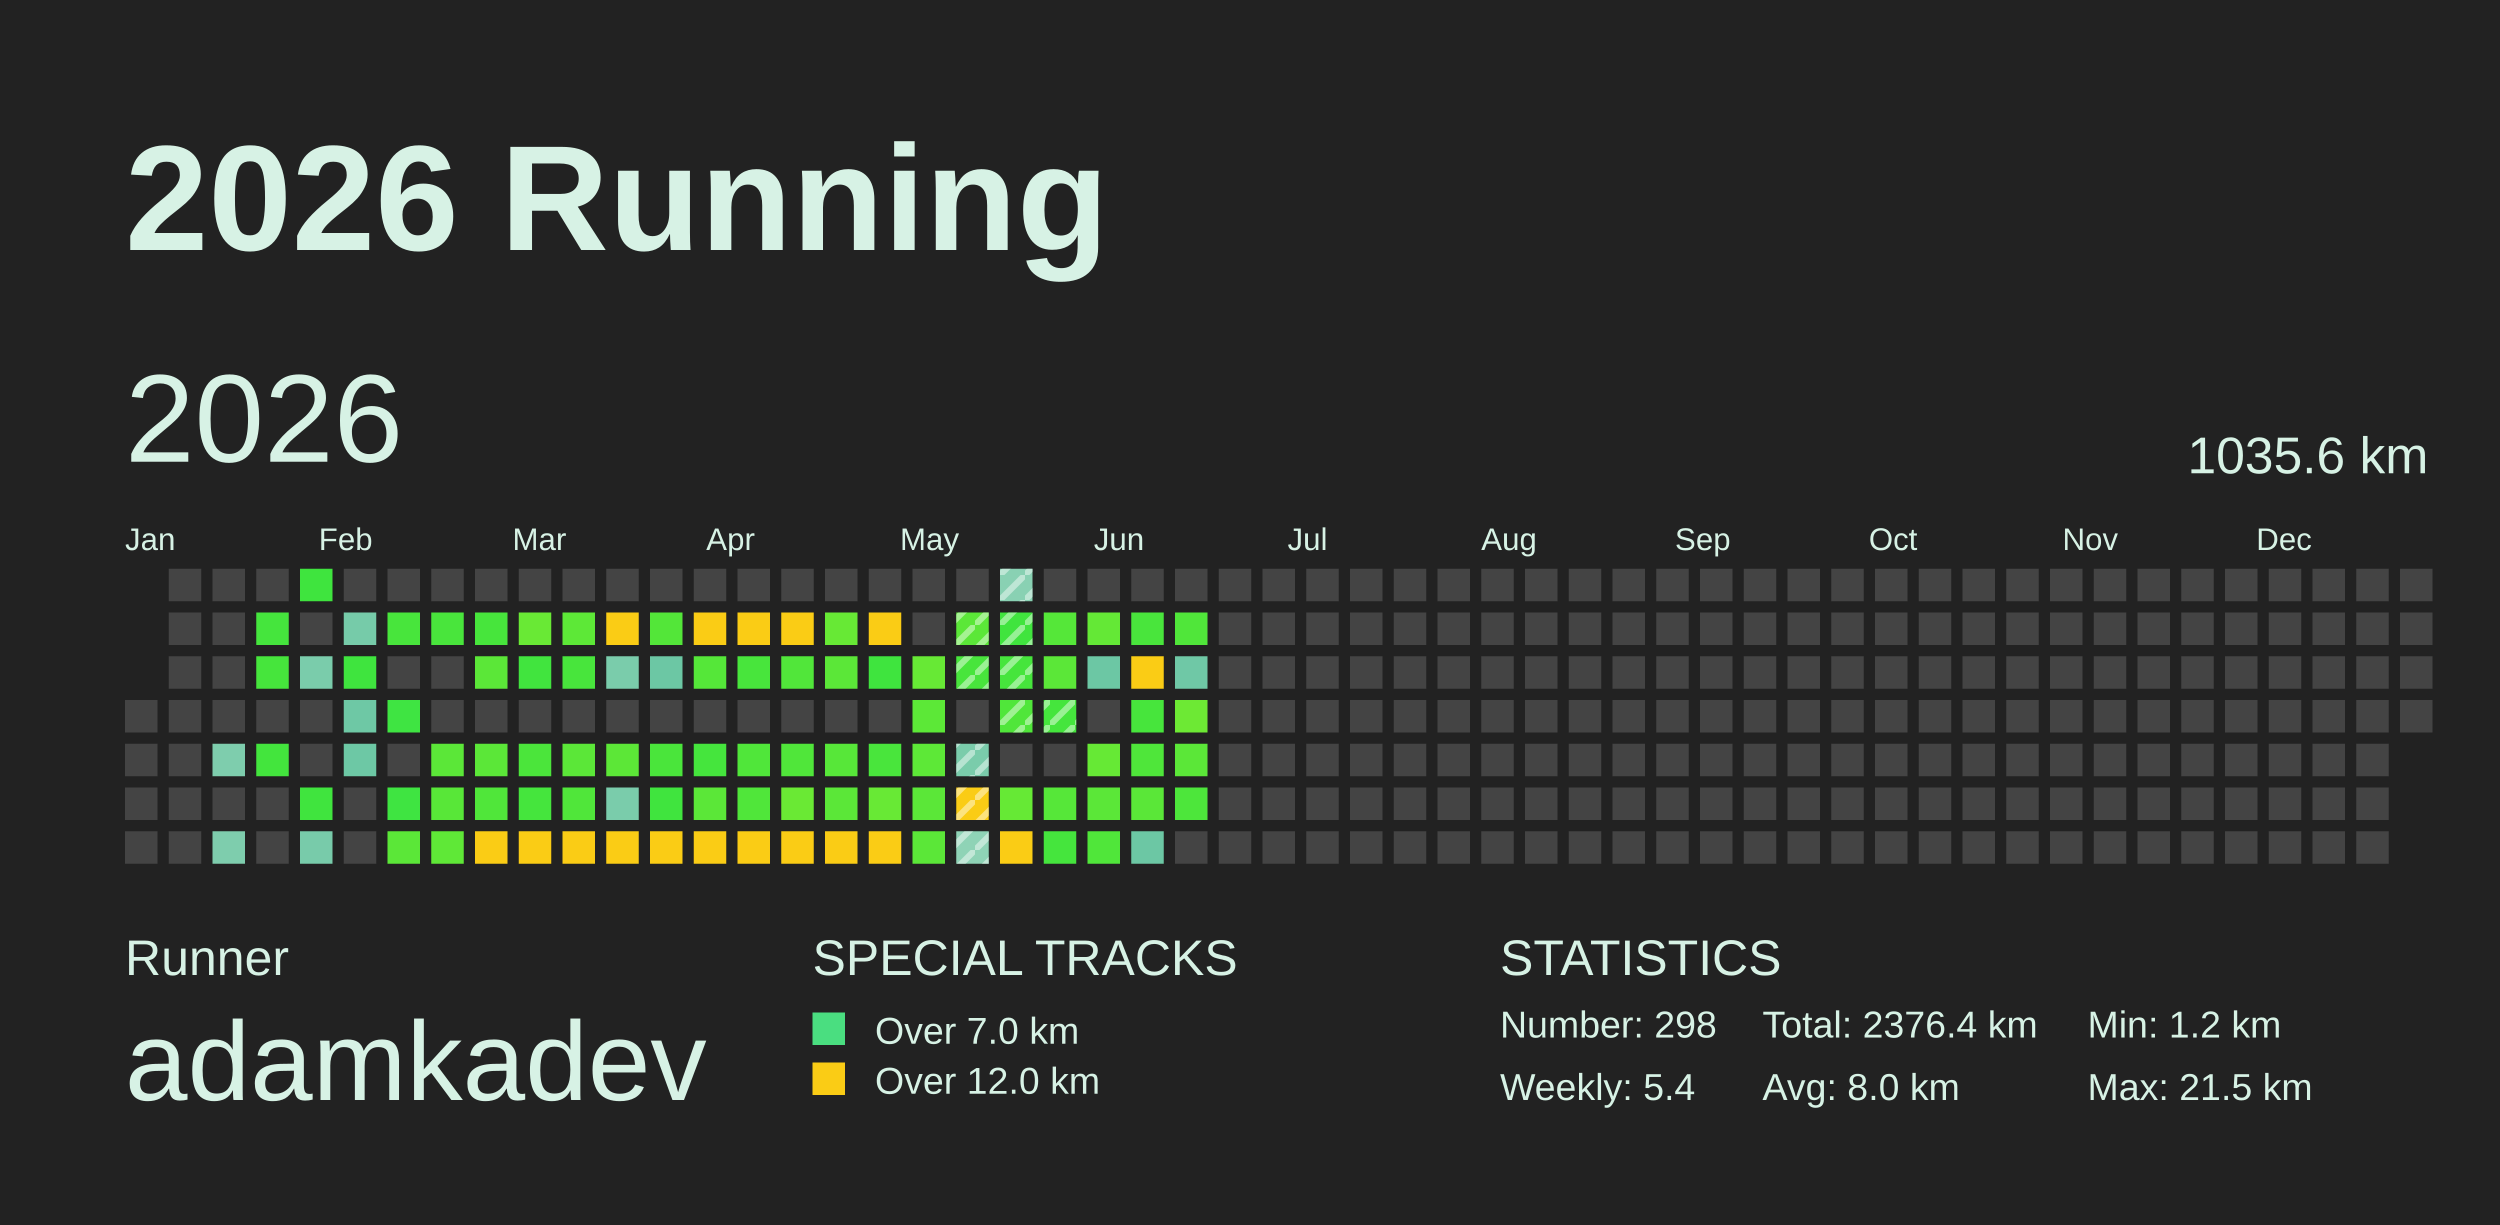
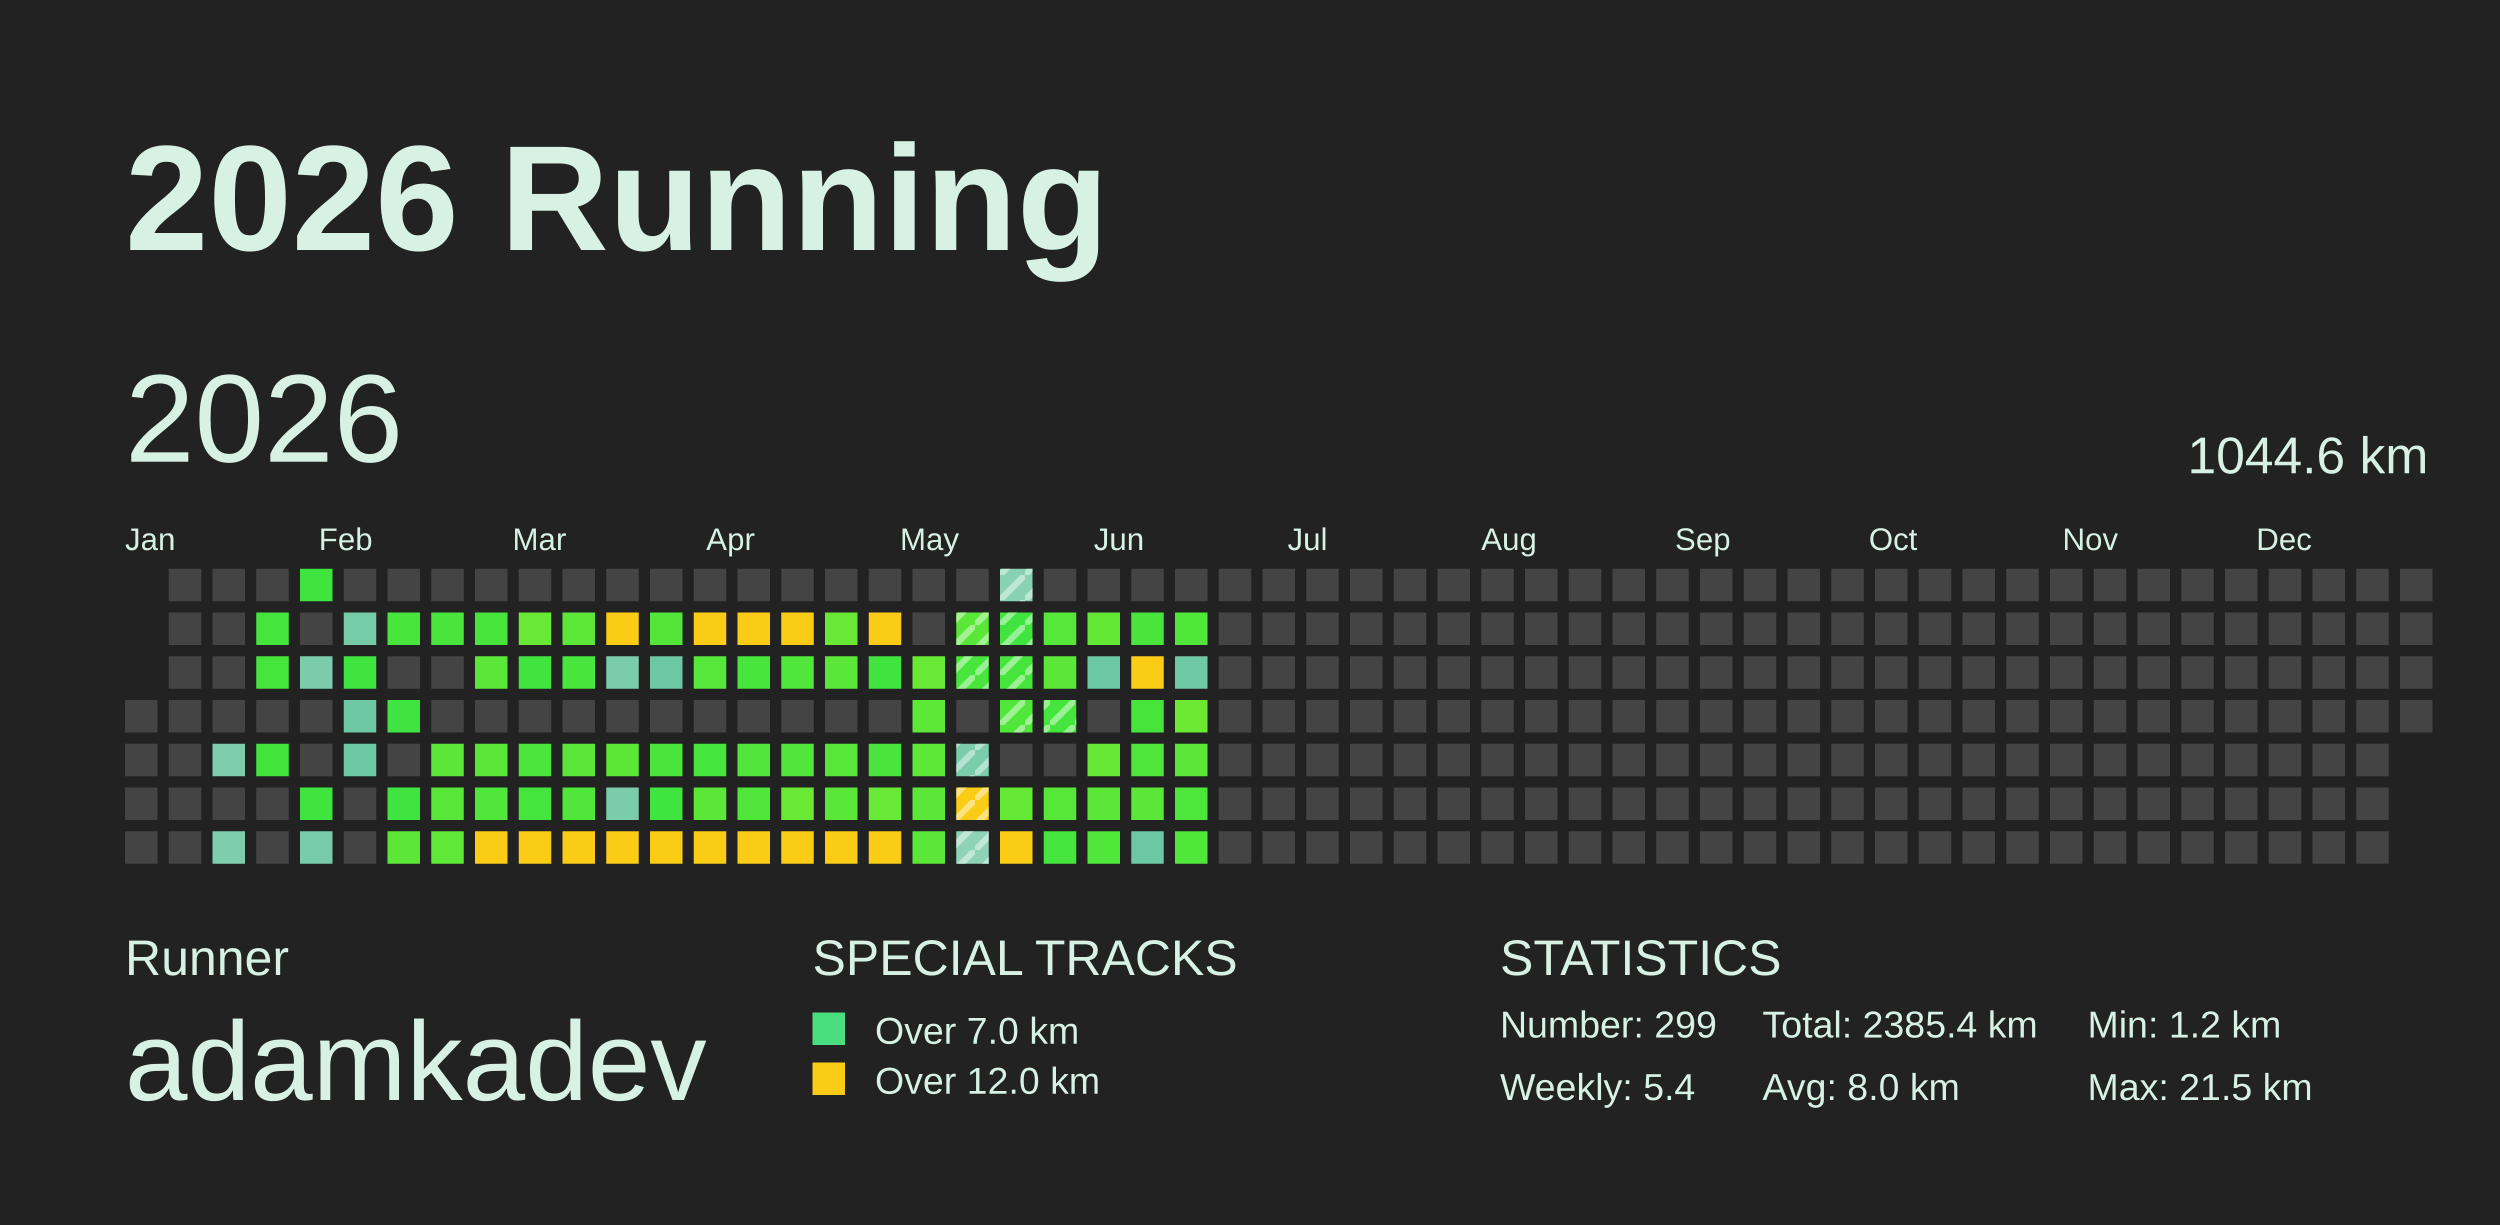
<svg xmlns="http://www.w3.org/2000/svg" baseProfile="full" height="98mm" version="1.1" viewBox="0,0,200,98" width="200mm">
  <defs>
    <pattern height="2" id="indoor-stripe" patternUnits="userSpaceOnUse" width="2">
      <line stroke="white" stroke-opacity="0.45" stroke-width="0.5" x1="0" x2="2" y1="2" y2="0" />
    </pattern>
  </defs>
  <rect fill="#222222" height="98" width="200" x="0" y="0" />
  <text fill="#D7F2E5" style="font-size:12px; font-family:Arial; font-weight:bold;" x="10" y="20">2026 Running</text>
  <text fill="#D7F2E5" style="font-size:4px; font-family:Arial" x="10" y="78">Runner</text>
  <text fill="#D7F2E5" style="font-size:9px; font-family:Arial" x="10" y="88">adamkadev</text>
  <text fill="#D7F2E5" style="font-size:4px; font-family:Arial" x="65" y="78">SPECIAL TRACKS</text>
  <rect fill="#4ADE80" height="2.6" width="2.6" x="65" y="81" />
  <text fill="#D7F2E5" style="font-size:3px; font-family:Arial" x="70" y="83.5">Over 7.0 km</text>
  <rect fill="#FACC15" height="2.6" width="2.6" x="65" y="85" />
  <text fill="#D7F2E5" style="font-size:3px; font-family:Arial" x="70" y="87.5">Over 12.0 km</text>
  <text fill="#D7F2E5" style="font-size:4px; font-family:Arial" x="120" y="78">STATISTICS</text>
-   <text fill="#D7F2E5" style="font-size:3px; font-family:Arial" x="120" y="83">Number: 298</text>
+   <text fill="#D7F2E5" style="font-size:3px; font-family:Arial" x="120" y="83">Number: 299</text>
  <text fill="#D7F2E5" style="font-size:3px; font-family:Arial" x="120" y="88">Weekly: 5.4</text>
-   <text fill="#D7F2E5" style="font-size:3px; font-family:Arial" x="141" y="83">Total: 2376.4 km</text>
+   <text fill="#D7F2E5" style="font-size:3px; font-family:Arial" x="141" y="83">Total: 2385.4 km</text>
  <text fill="#D7F2E5" style="font-size:3px; font-family:Arial" x="141" y="88">Avg: 8.0 km</text>
  <text fill="#D7F2E5" style="font-size:3px; font-family:Arial" x="167" y="83">Min: 1.2 km</text>
  <text fill="#D7F2E5" style="font-size:3px; font-family:Arial" x="167" y="88">Max: 21.5 km</text>
  <text dominant-baseline="hanging" fill="#D7F2E5" style="font-size:10.0px; font-family:Arial;" x="10" y="30">2026</text>
-   <text dominant-baseline="hanging" fill="#D7F2E5" style="font-size:4.125px; font-family:Arial;" x="175" y="35">1035.6 km</text>
+   <text dominant-baseline="hanging" fill="#D7F2E5" style="font-size:4.125px; font-family:Arial;" x="175" y="35">1044.6 km</text>
  <text fill="#D7F2E5" style="font-size:2.5px; font-family:Arial" x="10.0" y="44">Jan</text>
  <text fill="#D7F2E5" style="font-size:2.5px; font-family:Arial" x="25.5" y="44">Feb</text>
  <text fill="#D7F2E5" style="font-size:2.5px; font-family:Arial" x="41.0" y="44">Mar</text>
  <text fill="#D7F2E5" style="font-size:2.5px; font-family:Arial" x="56.5" y="44">Apr</text>
  <text fill="#D7F2E5" style="font-size:2.5px; font-family:Arial" x="72.0" y="44">May</text>
  <text fill="#D7F2E5" style="font-size:2.5px; font-family:Arial" x="87.5" y="44">Jun</text>
  <text fill="#D7F2E5" style="font-size:2.5px; font-family:Arial" x="103.0" y="44">Jul</text>
  <text fill="#D7F2E5" style="font-size:2.5px; font-family:Arial" x="118.5" y="44">Aug</text>
  <text fill="#D7F2E5" style="font-size:2.5px; font-family:Arial" x="134.0" y="44">Sep</text>
  <text fill="#D7F2E5" style="font-size:2.5px; font-family:Arial" x="149.5" y="44">Oct</text>
  <text fill="#D7F2E5" style="font-size:2.5px; font-family:Arial" x="165.0" y="44">Nov</text>
  <text fill="#D7F2E5" style="font-size:2.5px; font-family:Arial" x="180.5" y="44">Dec</text>
  <rect fill="#444444" height="2.6" width="2.6" x="10.0" y="56.0" />
  <rect fill="#444444" height="2.6" width="2.6" x="10.0" y="59.5" />
  <rect fill="#444444" height="2.6" width="2.6" x="10.0" y="63.0" />
  <rect fill="#444444" height="2.6" width="2.6" x="10.0" y="66.5" />
  <rect fill="#444444" height="2.6" width="2.6" x="13.5" y="45.5" />
  <rect fill="#444444" height="2.6" width="2.6" x="13.5" y="49.0" />
  <rect fill="#444444" height="2.6" width="2.6" x="13.5" y="52.5" />
  <rect fill="#444444" height="2.6" width="2.6" x="13.5" y="56.0" />
  <rect fill="#444444" height="2.6" width="2.6" x="13.5" y="59.5" />
  <rect fill="#444444" height="2.6" width="2.6" x="13.5" y="63.0" />
  <rect fill="#444444" height="2.6" width="2.6" x="13.5" y="66.5" />
  <rect fill="#444444" height="2.6" width="2.6" x="17.0" y="45.5" />
  <rect fill="#444444" height="2.6" width="2.6" x="17.0" y="49.0" />
  <rect fill="#444444" height="2.6" width="2.6" x="17.0" y="52.5" />
  <rect fill="#444444" height="2.6" width="2.6" x="17.0" y="56.0" />
  <rect fill="#7ecdad" height="2.6" width="2.6" x="17.0" y="59.5" />
  <rect fill="#444444" height="2.6" width="2.6" x="17.0" y="63.0" />
  <rect fill="#7ecdad" height="2.6" width="2.6" x="17.0" y="66.5" />
  <rect fill="#444444" height="2.6" width="2.6" x="20.5" y="45.5" />
  <rect fill="#45e53d" height="2.6" width="2.6" x="20.5" y="49.0" />
  <rect fill="#46e53c" height="2.6" width="2.6" x="20.5" y="52.5" />
  <rect fill="#444444" height="2.6" width="2.6" x="20.5" y="56.0" />
  <rect fill="#43e53d" height="2.6" width="2.6" x="20.5" y="59.5" />
  <rect fill="#444444" height="2.6" width="2.6" x="20.5" y="63.0" />
  <rect fill="#444444" height="2.6" width="2.6" x="20.5" y="66.5" />
  <rect fill="#3fe43e" height="2.6" width="2.6" x="24.0" y="45.5" />
  <rect fill="#444444" height="2.6" width="2.6" x="24.0" y="49.0" />
  <rect fill="#7accab" height="2.6" width="2.6" x="24.0" y="52.5" />
  <rect fill="#444444" height="2.6" width="2.6" x="24.0" y="56.0" />
  <rect fill="#444444" height="2.6" width="2.6" x="24.0" y="59.5" />
  <rect fill="#40e43e" height="2.6" width="2.6" x="24.0" y="63.0" />
  <rect fill="#78cbaa" height="2.6" width="2.6" x="24.0" y="66.5" />
  <rect fill="#444444" height="2.6" width="2.6" x="27.5" y="45.5" />
  <rect fill="#76cba9" height="2.6" width="2.6" x="27.5" y="49.0" />
  <rect fill="#3fe43e" height="2.6" width="2.6" x="27.5" y="52.5" />
  <rect fill="#6ec8a5" height="2.6" width="2.6" x="27.5" y="56.0" />
  <rect fill="#6dc8a5" height="2.6" width="2.6" x="27.5" y="59.5" />
  <rect fill="#444444" height="2.6" width="2.6" x="27.5" y="63.0" />
  <rect fill="#444444" height="2.6" width="2.6" x="27.5" y="66.5" />
  <rect fill="#444444" height="2.6" width="2.6" x="31.0" y="45.5" />
  <rect fill="#48e53c" height="2.6" width="2.6" x="31.0" y="49.0" />
  <rect fill="#444444" height="2.6" width="2.6" x="31.0" y="52.5" />
  <rect fill="#3fe442" height="2.6" width="2.6" x="31.0" y="56.0" />
  <rect fill="#444444" height="2.6" width="2.6" x="31.0" y="59.5" />
  <rect fill="#3fe441" height="2.6" width="2.6" x="31.0" y="63.0" />
  <rect fill="#5be738" height="2.6" width="2.6" x="31.0" y="66.5" />
  <rect fill="#444444" height="2.6" width="2.6" x="34.5" y="45.5" />
  <rect fill="#49e53c" height="2.6" width="2.6" x="34.5" y="49.0" />
  <rect fill="#444444" height="2.6" width="2.6" x="34.5" y="52.5" />
  <rect fill="#444444" height="2.6" width="2.6" x="34.5" y="56.0" />
  <rect fill="#5be738" height="2.6" width="2.6" x="34.5" y="59.5" />
  <rect fill="#58e738" height="2.6" width="2.6" x="34.5" y="63.0" />
  <rect fill="#5fe837" height="2.6" width="2.6" x="34.5" y="66.5" />
  <rect fill="#444444" height="2.6" width="2.6" x="38.0" y="45.5" />
  <rect fill="#47e53c" height="2.6" width="2.6" x="38.0" y="49.0" />
  <rect fill="#5be738" height="2.6" width="2.6" x="38.0" y="52.5" />
  <rect fill="#444444" height="2.6" width="2.6" x="38.0" y="56.0" />
  <rect fill="#5be738" height="2.6" width="2.6" x="38.0" y="59.5" />
  <rect fill="#50e63a" height="2.6" width="2.6" x="38.0" y="63.0" />
  <rect fill="#FACC15" height="2.6" width="2.6" x="38.0" y="66.5" />
  <rect fill="#444444" height="2.6" width="2.6" x="41.5" y="45.5" />
  <rect fill="#69e935" height="2.6" width="2.6" x="41.5" y="49.0" />
  <rect fill="#41e43e" height="2.6" width="2.6" x="41.5" y="52.5" />
  <rect fill="#444444" height="2.6" width="2.6" x="41.5" y="56.0" />
  <rect fill="#4be53b" height="2.6" width="2.6" x="41.5" y="59.5" />
  <rect fill="#45e53d" height="2.6" width="2.6" x="41.5" y="63.0" />
  <rect fill="#FACC15" height="2.6" width="2.6" x="41.5" y="66.5" />
  <rect fill="#444444" height="2.6" width="2.6" x="45.0" y="45.5" />
  <rect fill="#5de837" height="2.6" width="2.6" x="45.0" y="49.0" />
  <rect fill="#48e53c" height="2.6" width="2.6" x="45.0" y="52.5" />
  <rect fill="#444444" height="2.6" width="2.6" x="45.0" y="56.0" />
  <rect fill="#5be738" height="2.6" width="2.6" x="45.0" y="59.5" />
  <rect fill="#50e63a" height="2.6" width="2.6" x="45.0" y="63.0" />
  <rect fill="#FACC15" height="2.6" width="2.6" x="45.0" y="66.5" />
  <rect fill="#444444" height="2.6" width="2.6" x="48.5" y="45.5" />
  <rect fill="#FACC15" height="2.6" width="2.6" x="48.5" y="49.0" />
  <rect fill="#7accab" height="2.6" width="2.6" x="48.5" y="52.5" />
  <rect fill="#444444" height="2.6" width="2.6" x="48.5" y="56.0" />
  <rect fill="#5ce737" height="2.6" width="2.6" x="48.5" y="59.5" />
  <rect fill="#7accab" height="2.6" width="2.6" x="48.5" y="63.0" />
  <rect fill="#FACC15" height="2.6" width="2.6" x="48.5" y="66.5" />
  <rect fill="#444444" height="2.6" width="2.6" x="52.0" y="45.5" />
  <rect fill="#53e639" height="2.6" width="2.6" x="52.0" y="49.0" />
  <rect fill="#6cc7a4" height="2.6" width="2.6" x="52.0" y="52.5" />
  <rect fill="#444444" height="2.6" width="2.6" x="52.0" y="56.0" />
  <rect fill="#4ae53b" height="2.6" width="2.6" x="52.0" y="59.5" />
  <rect fill="#40e43e" height="2.6" width="2.6" x="52.0" y="63.0" />
  <rect fill="#FACC15" height="2.6" width="2.6" x="52.0" y="66.5" />
  <rect fill="#444444" height="2.6" width="2.6" x="55.5" y="45.5" />
  <rect fill="#FACC15" height="2.6" width="2.6" x="55.5" y="49.0" />
  <rect fill="#55e739" height="2.6" width="2.6" x="55.5" y="52.5" />
  <rect fill="#444444" height="2.6" width="2.6" x="55.5" y="56.0" />
  <rect fill="#45e53d" height="2.6" width="2.6" x="55.5" y="59.5" />
  <rect fill="#5be738" height="2.6" width="2.6" x="55.5" y="63.0" />
  <rect fill="#FACC15" height="2.6" width="2.6" x="55.5" y="66.5" />
  <rect fill="#444444" height="2.6" width="2.6" x="59.0" y="45.5" />
  <rect fill="#FACC15" height="2.6" width="2.6" x="59.0" y="49.0" />
  <rect fill="#48e53c" height="2.6" width="2.6" x="59.0" y="52.5" />
  <rect fill="#444444" height="2.6" width="2.6" x="59.0" y="56.0" />
  <rect fill="#50e63a" height="2.6" width="2.6" x="59.0" y="59.5" />
  <rect fill="#50e63a" height="2.6" width="2.6" x="59.0" y="63.0" />
  <rect fill="#FACC15" height="2.6" width="2.6" x="59.0" y="66.5" />
  <rect fill="#444444" height="2.6" width="2.6" x="62.5" y="45.5" />
  <rect fill="#FACC15" height="2.6" width="2.6" x="62.5" y="49.0" />
  <rect fill="#51e63a" height="2.6" width="2.6" x="62.5" y="52.5" />
  <rect fill="#444444" height="2.6" width="2.6" x="62.5" y="56.0" />
  <rect fill="#50e63a" height="2.6" width="2.6" x="62.5" y="59.5" />
  <rect fill="#6ae934" height="2.6" width="2.6" x="62.5" y="63.0" />
  <rect fill="#FACC15" height="2.6" width="2.6" x="62.5" y="66.5" />
  <rect fill="#444444" height="2.6" width="2.6" x="66.0" y="45.5" />
  <rect fill="#67e935" height="2.6" width="2.6" x="66.0" y="49.0" />
  <rect fill="#5be738" height="2.6" width="2.6" x="66.0" y="52.5" />
  <rect fill="#444444" height="2.6" width="2.6" x="66.0" y="56.0" />
  <rect fill="#57e739" height="2.6" width="2.6" x="66.0" y="59.5" />
  <rect fill="#5be738" height="2.6" width="2.6" x="66.0" y="63.0" />
  <rect fill="#FACC15" height="2.6" width="2.6" x="66.0" y="66.5" />
  <rect fill="#444444" height="2.6" width="2.6" x="69.5" y="45.5" />
  <rect fill="#FACC15" height="2.6" width="2.6" x="69.5" y="49.0" />
  <rect fill="#3fe43e" height="2.6" width="2.6" x="69.5" y="52.5" />
  <rect fill="#444444" height="2.6" width="2.6" x="69.5" y="56.0" />
  <rect fill="#49e53c" height="2.6" width="2.6" x="69.5" y="59.5" />
  <rect fill="#68e935" height="2.6" width="2.6" x="69.5" y="63.0" />
  <rect fill="#FACC15" height="2.6" width="2.6" x="69.5" y="66.5" />
  <rect fill="#444444" height="2.6" width="2.6" x="73.0" y="45.5" />
  <rect fill="#444444" height="2.6" width="2.6" x="73.0" y="49.0" />
  <rect fill="#67e935" height="2.6" width="2.6" x="73.0" y="52.5" />
  <rect fill="#5ce837" height="2.6" width="2.6" x="73.0" y="56.0" />
  <rect fill="#5de837" height="2.6" width="2.6" x="73.0" y="59.5" />
  <rect fill="#5be738" height="2.6" width="2.6" x="73.0" y="63.0" />
  <rect fill="#5be738" height="2.6" width="2.6" x="73.0" y="66.5" />
  <rect fill="#444444" height="2.6" width="2.6" x="76.5" y="45.5" />
  <rect fill="#5be738" height="2.6" width="2.6" x="76.5" y="49.0" />
  <rect fill="url(#indoor-stripe)" height="2.6" style="pointer-events: none;" width="2.6" x="76.5" y="49.0" />
  <rect fill="#48e53c" height="2.6" width="2.6" x="76.5" y="52.5" />
  <rect fill="url(#indoor-stripe)" height="2.6" style="pointer-events: none;" width="2.6" x="76.5" y="52.5" />
  <rect fill="#444444" height="2.6" width="2.6" x="76.5" y="56.0" />
  <rect fill="#7accab" height="2.6" width="2.6" x="76.5" y="59.5" />
  <rect fill="url(#indoor-stripe)" height="2.6" style="pointer-events: none;" width="2.6" x="76.5" y="59.5" />
  <rect fill="#FACC15" height="2.6" width="2.6" x="76.5" y="63.0" />
  <rect fill="url(#indoor-stripe)" height="2.6" style="pointer-events: none;" width="2.6" x="76.5" y="63.0" />
  <rect fill="#8fd3b6" height="2.6" width="2.6" x="76.5" y="66.5" />
  <rect fill="url(#indoor-stripe)" height="2.6" style="pointer-events: none;" width="2.6" x="76.5" y="66.5" />
  <rect fill="#89d1b3" height="2.6" width="2.6" x="80.0" y="45.5" />
  <rect fill="url(#indoor-stripe)" height="2.6" style="pointer-events: none;" width="2.6" x="80.0" y="45.5" />
  <rect fill="#40e43e" height="2.6" width="2.6" x="80.0" y="49.0" />
  <rect fill="url(#indoor-stripe)" height="2.6" style="pointer-events: none;" width="2.6" x="80.0" y="49.0" />
  <rect fill="#46e53c" height="2.6" width="2.6" x="80.0" y="52.5" />
  <rect fill="url(#indoor-stripe)" height="2.6" style="pointer-events: none;" width="2.6" x="80.0" y="52.5" />
  <rect fill="#50e63a" height="2.6" width="2.6" x="80.0" y="56.0" />
  <rect fill="url(#indoor-stripe)" height="2.6" style="pointer-events: none;" width="2.6" x="80.0" y="56.0" />
  <rect fill="#444444" height="2.6" width="2.6" x="80.0" y="59.5" />
  <rect fill="#66e935" height="2.6" width="2.6" x="80.0" y="63.0" />
  <rect fill="#FACC15" height="2.6" width="2.6" x="80.0" y="66.5" />
  <rect fill="#444444" height="2.6" width="2.6" x="83.5" y="45.5" />
  <rect fill="#55e739" height="2.6" width="2.6" x="83.5" y="49.0" />
  <rect fill="#5be738" height="2.6" width="2.6" x="83.5" y="52.5" />
  <rect fill="#45e53d" height="2.6" width="2.6" x="83.5" y="56.0" />
  <rect fill="url(#indoor-stripe)" height="2.6" style="pointer-events: none;" width="2.6" x="83.5" y="56.0" />
  <rect fill="#444444" height="2.6" width="2.6" x="83.5" y="59.5" />
  <rect fill="#56e739" height="2.6" width="2.6" x="83.5" y="63.0" />
  <rect fill="#45e53d" height="2.6" width="2.6" x="83.5" y="66.5" />
  <rect fill="#444444" height="2.6" width="2.6" x="87.0" y="45.5" />
  <rect fill="#64e836" height="2.6" width="2.6" x="87.0" y="49.0" />
  <rect fill="#6cc7a4" height="2.6" width="2.6" x="87.0" y="52.5" />
  <rect fill="#444444" height="2.6" width="2.6" x="87.0" y="56.0" />
  <rect fill="#66e935" height="2.6" width="2.6" x="87.0" y="59.5" />
  <rect fill="#5be738" height="2.6" width="2.6" x="87.0" y="63.0" />
  <rect fill="#50e63a" height="2.6" width="2.6" x="87.0" y="66.5" />
  <rect fill="#444444" height="2.6" width="2.6" x="90.5" y="45.5" />
  <rect fill="#49e53c" height="2.6" width="2.6" x="90.5" y="49.0" />
  <rect fill="#FACC15" height="2.6" width="2.6" x="90.5" y="52.5" />
  <rect fill="#47e53c" height="2.6" width="2.6" x="90.5" y="56.0" />
  <rect fill="#4fe63a" height="2.6" width="2.6" x="90.5" y="59.5" />
  <rect fill="#5ae738" height="2.6" width="2.6" x="90.5" y="63.0" />
  <rect fill="#6cc7a4" height="2.6" width="2.6" x="90.5" y="66.5" />
  <rect fill="#444444" height="2.6" width="2.6" x="94.0" y="45.5" />
  <rect fill="#50e63a" height="2.6" width="2.6" x="94.0" y="49.0" />
  <rect fill="#6fc8a6" height="2.6" width="2.6" x="94.0" y="52.5" />
  <rect fill="#6de934" height="2.6" width="2.6" x="94.0" y="56.0" />
  <rect fill="#5be738" height="2.6" width="2.6" x="94.0" y="59.5" />
  <rect fill="#4de63b" height="2.6" width="2.6" x="94.0" y="63.0" />
-   <rect fill="#444444" height="2.6" width="2.6" x="94.0" y="66.5" />
+   <rect fill="#50e63a" height="2.6" width="2.6" x="94.0" y="66.5" />
  <rect fill="#444444" height="2.6" width="2.6" x="97.5" y="45.5" />
  <rect fill="#444444" height="2.6" width="2.6" x="97.5" y="49.0" />
  <rect fill="#444444" height="2.6" width="2.6" x="97.5" y="52.5" />
  <rect fill="#444444" height="2.6" width="2.6" x="97.5" y="56.0" />
  <rect fill="#444444" height="2.6" width="2.6" x="97.5" y="59.5" />
  <rect fill="#444444" height="2.6" width="2.6" x="97.5" y="63.0" />
  <rect fill="#444444" height="2.6" width="2.6" x="97.5" y="66.5" />
  <rect fill="#444444" height="2.6" width="2.6" x="101.0" y="45.5" />
  <rect fill="#444444" height="2.6" width="2.6" x="101.0" y="49.0" />
  <rect fill="#444444" height="2.6" width="2.6" x="101.0" y="52.5" />
  <rect fill="#444444" height="2.6" width="2.6" x="101.0" y="56.0" />
  <rect fill="#444444" height="2.6" width="2.6" x="101.0" y="59.5" />
  <rect fill="#444444" height="2.6" width="2.6" x="101.0" y="63.0" />
  <rect fill="#444444" height="2.6" width="2.6" x="101.0" y="66.5" />
  <rect fill="#444444" height="2.6" width="2.6" x="104.5" y="45.5" />
  <rect fill="#444444" height="2.6" width="2.6" x="104.5" y="49.0" />
  <rect fill="#444444" height="2.6" width="2.6" x="104.5" y="52.5" />
  <rect fill="#444444" height="2.6" width="2.6" x="104.5" y="56.0" />
  <rect fill="#444444" height="2.6" width="2.6" x="104.5" y="59.5" />
  <rect fill="#444444" height="2.6" width="2.6" x="104.5" y="63.0" />
  <rect fill="#444444" height="2.6" width="2.6" x="104.5" y="66.5" />
  <rect fill="#444444" height="2.6" width="2.6" x="108.0" y="45.5" />
  <rect fill="#444444" height="2.6" width="2.6" x="108.0" y="49.0" />
  <rect fill="#444444" height="2.6" width="2.6" x="108.0" y="52.5" />
  <rect fill="#444444" height="2.6" width="2.6" x="108.0" y="56.0" />
  <rect fill="#444444" height="2.6" width="2.6" x="108.0" y="59.5" />
  <rect fill="#444444" height="2.6" width="2.6" x="108.0" y="63.0" />
  <rect fill="#444444" height="2.6" width="2.6" x="108.0" y="66.5" />
  <rect fill="#444444" height="2.6" width="2.6" x="111.5" y="45.5" />
  <rect fill="#444444" height="2.6" width="2.6" x="111.5" y="49.0" />
  <rect fill="#444444" height="2.6" width="2.6" x="111.5" y="52.5" />
  <rect fill="#444444" height="2.6" width="2.6" x="111.5" y="56.0" />
  <rect fill="#444444" height="2.6" width="2.6" x="111.5" y="59.5" />
  <rect fill="#444444" height="2.6" width="2.6" x="111.5" y="63.0" />
  <rect fill="#444444" height="2.6" width="2.6" x="111.5" y="66.5" />
  <rect fill="#444444" height="2.6" width="2.6" x="115.0" y="45.5" />
  <rect fill="#444444" height="2.6" width="2.6" x="115.0" y="49.0" />
  <rect fill="#444444" height="2.6" width="2.6" x="115.0" y="52.5" />
  <rect fill="#444444" height="2.6" width="2.6" x="115.0" y="56.0" />
  <rect fill="#444444" height="2.6" width="2.6" x="115.0" y="59.5" />
  <rect fill="#444444" height="2.6" width="2.6" x="115.0" y="63.0" />
  <rect fill="#444444" height="2.6" width="2.6" x="115.0" y="66.5" />
  <rect fill="#444444" height="2.6" width="2.6" x="118.5" y="45.5" />
  <rect fill="#444444" height="2.6" width="2.6" x="118.5" y="49.0" />
  <rect fill="#444444" height="2.6" width="2.6" x="118.5" y="52.5" />
  <rect fill="#444444" height="2.6" width="2.6" x="118.5" y="56.0" />
  <rect fill="#444444" height="2.6" width="2.6" x="118.5" y="59.5" />
  <rect fill="#444444" height="2.6" width="2.6" x="118.5" y="63.0" />
  <rect fill="#444444" height="2.6" width="2.6" x="118.5" y="66.5" />
  <rect fill="#444444" height="2.6" width="2.6" x="122.0" y="45.5" />
  <rect fill="#444444" height="2.6" width="2.6" x="122.0" y="49.0" />
  <rect fill="#444444" height="2.6" width="2.6" x="122.0" y="52.5" />
  <rect fill="#444444" height="2.6" width="2.6" x="122.0" y="56.0" />
  <rect fill="#444444" height="2.6" width="2.6" x="122.0" y="59.5" />
  <rect fill="#444444" height="2.6" width="2.6" x="122.0" y="63.0" />
  <rect fill="#444444" height="2.6" width="2.6" x="122.0" y="66.5" />
  <rect fill="#444444" height="2.6" width="2.6" x="125.5" y="45.5" />
  <rect fill="#444444" height="2.6" width="2.6" x="125.5" y="49.0" />
  <rect fill="#444444" height="2.6" width="2.6" x="125.5" y="52.5" />
  <rect fill="#444444" height="2.6" width="2.6" x="125.5" y="56.0" />
  <rect fill="#444444" height="2.6" width="2.6" x="125.5" y="59.5" />
  <rect fill="#444444" height="2.6" width="2.6" x="125.5" y="63.0" />
  <rect fill="#444444" height="2.6" width="2.6" x="125.5" y="66.5" />
  <rect fill="#444444" height="2.6" width="2.6" x="129.0" y="45.5" />
  <rect fill="#444444" height="2.6" width="2.6" x="129.0" y="49.0" />
  <rect fill="#444444" height="2.6" width="2.6" x="129.0" y="52.5" />
  <rect fill="#444444" height="2.6" width="2.6" x="129.0" y="56.0" />
  <rect fill="#444444" height="2.6" width="2.6" x="129.0" y="59.5" />
  <rect fill="#444444" height="2.6" width="2.6" x="129.0" y="63.0" />
  <rect fill="#444444" height="2.6" width="2.6" x="129.0" y="66.5" />
  <rect fill="#444444" height="2.6" width="2.6" x="132.5" y="45.5" />
  <rect fill="#444444" height="2.6" width="2.6" x="132.5" y="49.0" />
  <rect fill="#444444" height="2.6" width="2.6" x="132.5" y="52.5" />
  <rect fill="#444444" height="2.6" width="2.6" x="132.5" y="56.0" />
  <rect fill="#444444" height="2.6" width="2.6" x="132.5" y="59.5" />
  <rect fill="#444444" height="2.6" width="2.6" x="132.5" y="63.0" />
  <rect fill="#444444" height="2.6" width="2.6" x="132.5" y="66.5" />
  <rect fill="#444444" height="2.6" width="2.6" x="136.0" y="45.5" />
  <rect fill="#444444" height="2.6" width="2.6" x="136.0" y="49.0" />
  <rect fill="#444444" height="2.6" width="2.6" x="136.0" y="52.5" />
  <rect fill="#444444" height="2.6" width="2.6" x="136.0" y="56.0" />
  <rect fill="#444444" height="2.6" width="2.6" x="136.0" y="59.5" />
  <rect fill="#444444" height="2.6" width="2.6" x="136.0" y="63.0" />
  <rect fill="#444444" height="2.6" width="2.6" x="136.0" y="66.5" />
  <rect fill="#444444" height="2.6" width="2.6" x="139.5" y="45.5" />
  <rect fill="#444444" height="2.6" width="2.6" x="139.5" y="49.0" />
  <rect fill="#444444" height="2.6" width="2.6" x="139.5" y="52.5" />
  <rect fill="#444444" height="2.6" width="2.6" x="139.5" y="56.0" />
  <rect fill="#444444" height="2.6" width="2.6" x="139.5" y="59.5" />
  <rect fill="#444444" height="2.6" width="2.6" x="139.5" y="63.0" />
  <rect fill="#444444" height="2.6" width="2.6" x="139.5" y="66.5" />
  <rect fill="#444444" height="2.6" width="2.6" x="143.0" y="45.5" />
  <rect fill="#444444" height="2.6" width="2.6" x="143.0" y="49.0" />
  <rect fill="#444444" height="2.6" width="2.6" x="143.0" y="52.5" />
  <rect fill="#444444" height="2.6" width="2.6" x="143.0" y="56.0" />
  <rect fill="#444444" height="2.6" width="2.6" x="143.0" y="59.5" />
  <rect fill="#444444" height="2.6" width="2.6" x="143.0" y="63.0" />
  <rect fill="#444444" height="2.6" width="2.6" x="143.0" y="66.5" />
  <rect fill="#444444" height="2.6" width="2.6" x="146.5" y="45.5" />
  <rect fill="#444444" height="2.6" width="2.6" x="146.5" y="49.0" />
  <rect fill="#444444" height="2.6" width="2.6" x="146.5" y="52.5" />
  <rect fill="#444444" height="2.6" width="2.6" x="146.5" y="56.0" />
  <rect fill="#444444" height="2.6" width="2.6" x="146.5" y="59.5" />
  <rect fill="#444444" height="2.6" width="2.6" x="146.5" y="63.0" />
  <rect fill="#444444" height="2.6" width="2.6" x="146.5" y="66.5" />
  <rect fill="#444444" height="2.6" width="2.6" x="150.0" y="45.5" />
  <rect fill="#444444" height="2.6" width="2.6" x="150.0" y="49.0" />
  <rect fill="#444444" height="2.6" width="2.6" x="150.0" y="52.5" />
  <rect fill="#444444" height="2.6" width="2.6" x="150.0" y="56.0" />
  <rect fill="#444444" height="2.6" width="2.6" x="150.0" y="59.5" />
  <rect fill="#444444" height="2.6" width="2.6" x="150.0" y="63.0" />
  <rect fill="#444444" height="2.6" width="2.6" x="150.0" y="66.5" />
  <rect fill="#444444" height="2.6" width="2.6" x="153.5" y="45.5" />
  <rect fill="#444444" height="2.6" width="2.6" x="153.5" y="49.0" />
  <rect fill="#444444" height="2.6" width="2.6" x="153.5" y="52.5" />
  <rect fill="#444444" height="2.6" width="2.6" x="153.5" y="56.0" />
  <rect fill="#444444" height="2.6" width="2.6" x="153.5" y="59.5" />
  <rect fill="#444444" height="2.6" width="2.6" x="153.5" y="63.0" />
  <rect fill="#444444" height="2.6" width="2.6" x="153.5" y="66.5" />
  <rect fill="#444444" height="2.6" width="2.6" x="157.0" y="45.5" />
  <rect fill="#444444" height="2.6" width="2.6" x="157.0" y="49.0" />
  <rect fill="#444444" height="2.6" width="2.6" x="157.0" y="52.5" />
  <rect fill="#444444" height="2.6" width="2.6" x="157.0" y="56.0" />
  <rect fill="#444444" height="2.6" width="2.6" x="157.0" y="59.5" />
  <rect fill="#444444" height="2.6" width="2.6" x="157.0" y="63.0" />
  <rect fill="#444444" height="2.6" width="2.6" x="157.0" y="66.5" />
  <rect fill="#444444" height="2.6" width="2.6" x="160.5" y="45.5" />
  <rect fill="#444444" height="2.6" width="2.6" x="160.5" y="49.0" />
  <rect fill="#444444" height="2.6" width="2.6" x="160.5" y="52.5" />
  <rect fill="#444444" height="2.6" width="2.6" x="160.5" y="56.0" />
  <rect fill="#444444" height="2.6" width="2.6" x="160.5" y="59.5" />
  <rect fill="#444444" height="2.6" width="2.6" x="160.5" y="63.0" />
  <rect fill="#444444" height="2.6" width="2.6" x="160.5" y="66.5" />
  <rect fill="#444444" height="2.6" width="2.6" x="164.0" y="45.5" />
  <rect fill="#444444" height="2.6" width="2.6" x="164.0" y="49.0" />
  <rect fill="#444444" height="2.6" width="2.6" x="164.0" y="52.5" />
  <rect fill="#444444" height="2.6" width="2.6" x="164.0" y="56.0" />
  <rect fill="#444444" height="2.6" width="2.6" x="164.0" y="59.5" />
  <rect fill="#444444" height="2.6" width="2.6" x="164.0" y="63.0" />
  <rect fill="#444444" height="2.6" width="2.6" x="164.0" y="66.5" />
  <rect fill="#444444" height="2.6" width="2.6" x="167.5" y="45.5" />
  <rect fill="#444444" height="2.6" width="2.6" x="167.5" y="49.0" />
  <rect fill="#444444" height="2.6" width="2.6" x="167.5" y="52.5" />
  <rect fill="#444444" height="2.6" width="2.6" x="167.5" y="56.0" />
  <rect fill="#444444" height="2.6" width="2.6" x="167.5" y="59.5" />
  <rect fill="#444444" height="2.6" width="2.6" x="167.5" y="63.0" />
  <rect fill="#444444" height="2.6" width="2.6" x="167.5" y="66.5" />
  <rect fill="#444444" height="2.6" width="2.6" x="171.0" y="45.5" />
  <rect fill="#444444" height="2.6" width="2.6" x="171.0" y="49.0" />
  <rect fill="#444444" height="2.6" width="2.6" x="171.0" y="52.5" />
  <rect fill="#444444" height="2.6" width="2.6" x="171.0" y="56.0" />
  <rect fill="#444444" height="2.6" width="2.6" x="171.0" y="59.5" />
  <rect fill="#444444" height="2.6" width="2.6" x="171.0" y="63.0" />
  <rect fill="#444444" height="2.6" width="2.6" x="171.0" y="66.5" />
  <rect fill="#444444" height="2.6" width="2.6" x="174.5" y="45.5" />
  <rect fill="#444444" height="2.6" width="2.6" x="174.5" y="49.0" />
  <rect fill="#444444" height="2.6" width="2.6" x="174.5" y="52.5" />
  <rect fill="#444444" height="2.6" width="2.6" x="174.5" y="56.0" />
  <rect fill="#444444" height="2.6" width="2.6" x="174.5" y="59.5" />
  <rect fill="#444444" height="2.6" width="2.6" x="174.5" y="63.0" />
  <rect fill="#444444" height="2.6" width="2.6" x="174.5" y="66.5" />
  <rect fill="#444444" height="2.6" width="2.6" x="178.0" y="45.5" />
  <rect fill="#444444" height="2.6" width="2.6" x="178.0" y="49.0" />
  <rect fill="#444444" height="2.6" width="2.6" x="178.0" y="52.5" />
  <rect fill="#444444" height="2.6" width="2.6" x="178.0" y="56.0" />
  <rect fill="#444444" height="2.6" width="2.6" x="178.0" y="59.5" />
  <rect fill="#444444" height="2.6" width="2.6" x="178.0" y="63.0" />
  <rect fill="#444444" height="2.6" width="2.6" x="178.0" y="66.5" />
  <rect fill="#444444" height="2.6" width="2.6" x="181.5" y="45.5" />
  <rect fill="#444444" height="2.6" width="2.6" x="181.5" y="49.0" />
  <rect fill="#444444" height="2.6" width="2.6" x="181.5" y="52.5" />
  <rect fill="#444444" height="2.6" width="2.6" x="181.5" y="56.0" />
  <rect fill="#444444" height="2.6" width="2.6" x="181.5" y="59.5" />
  <rect fill="#444444" height="2.6" width="2.6" x="181.5" y="63.0" />
  <rect fill="#444444" height="2.6" width="2.6" x="181.5" y="66.5" />
  <rect fill="#444444" height="2.6" width="2.6" x="185.0" y="45.5" />
  <rect fill="#444444" height="2.6" width="2.6" x="185.0" y="49.0" />
  <rect fill="#444444" height="2.6" width="2.6" x="185.0" y="52.5" />
  <rect fill="#444444" height="2.6" width="2.6" x="185.0" y="56.0" />
  <rect fill="#444444" height="2.6" width="2.6" x="185.0" y="59.5" />
  <rect fill="#444444" height="2.6" width="2.6" x="185.0" y="63.0" />
  <rect fill="#444444" height="2.6" width="2.6" x="185.0" y="66.5" />
  <rect fill="#444444" height="2.6" width="2.6" x="188.5" y="45.5" />
  <rect fill="#444444" height="2.6" width="2.6" x="188.5" y="49.0" />
  <rect fill="#444444" height="2.6" width="2.6" x="188.5" y="52.5" />
  <rect fill="#444444" height="2.6" width="2.6" x="188.5" y="56.0" />
  <rect fill="#444444" height="2.6" width="2.6" x="188.5" y="59.5" />
  <rect fill="#444444" height="2.6" width="2.6" x="188.5" y="63.0" />
  <rect fill="#444444" height="2.6" width="2.6" x="188.5" y="66.5" />
  <rect fill="#444444" height="2.6" width="2.6" x="192.0" y="45.5" />
  <rect fill="#444444" height="2.6" width="2.6" x="192.0" y="49.0" />
  <rect fill="#444444" height="2.6" width="2.6" x="192.0" y="52.5" />
  <rect fill="#444444" height="2.6" width="2.6" x="192.0" y="56.0" />
</svg>
